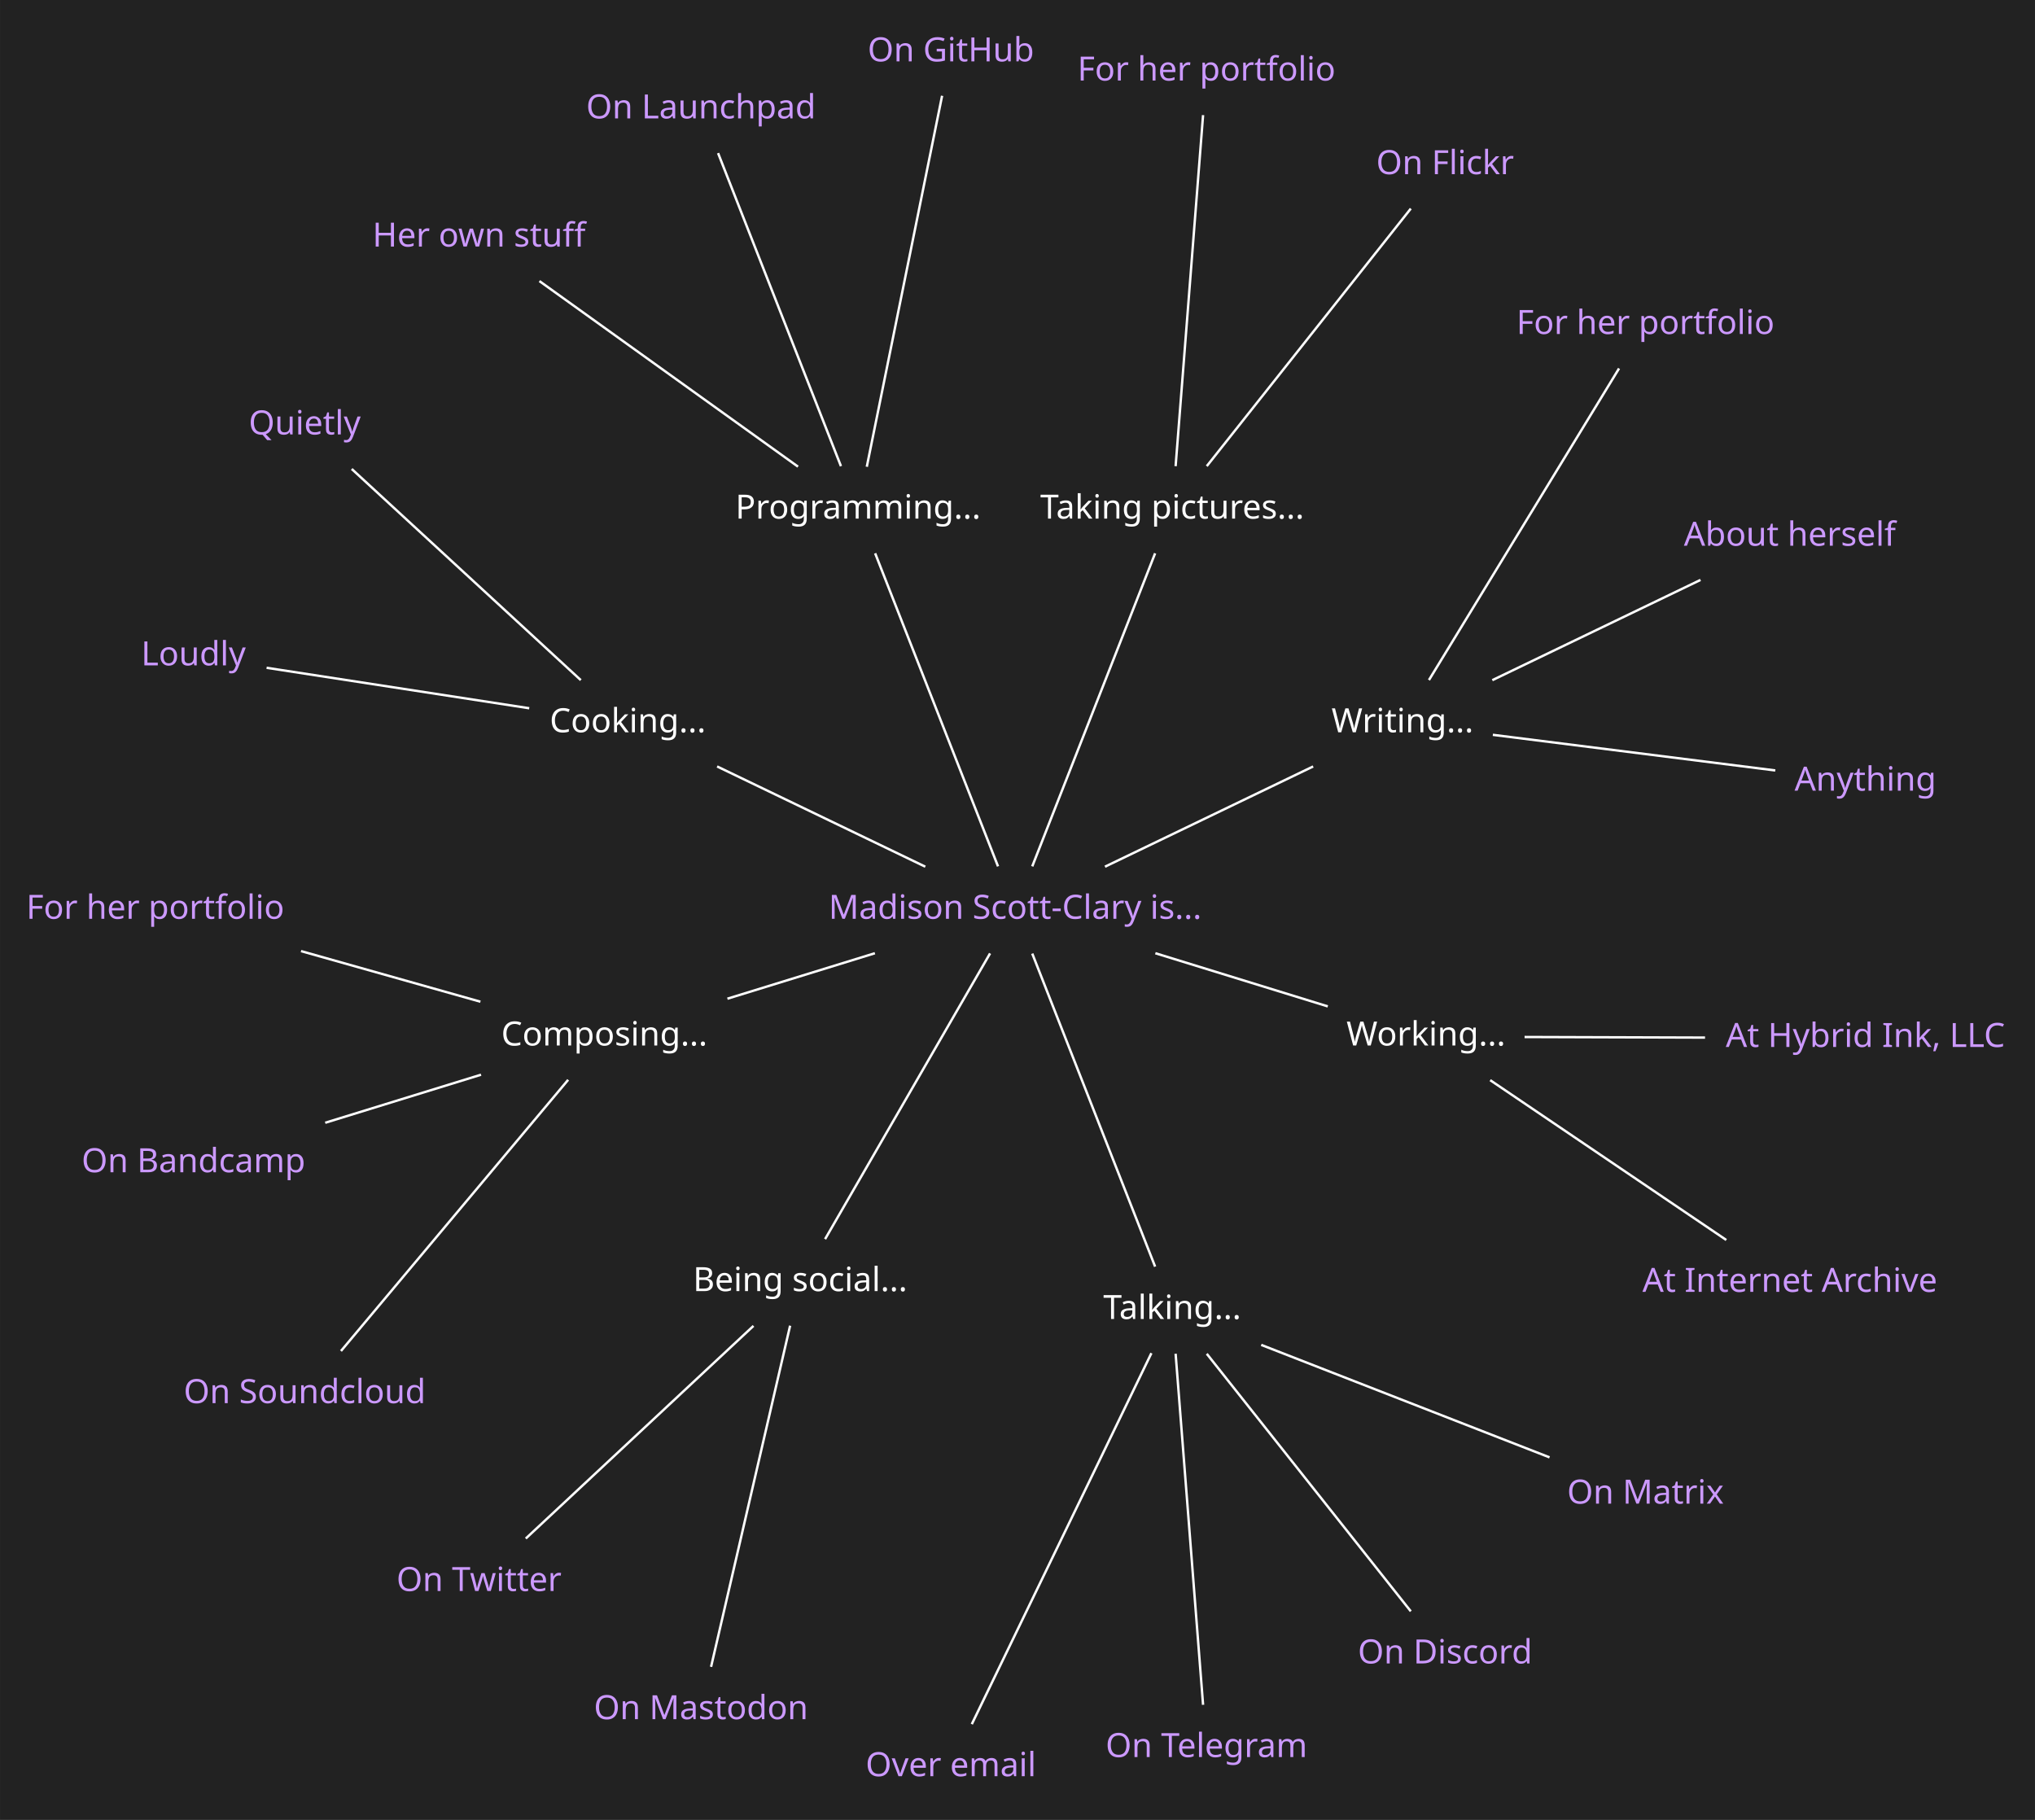
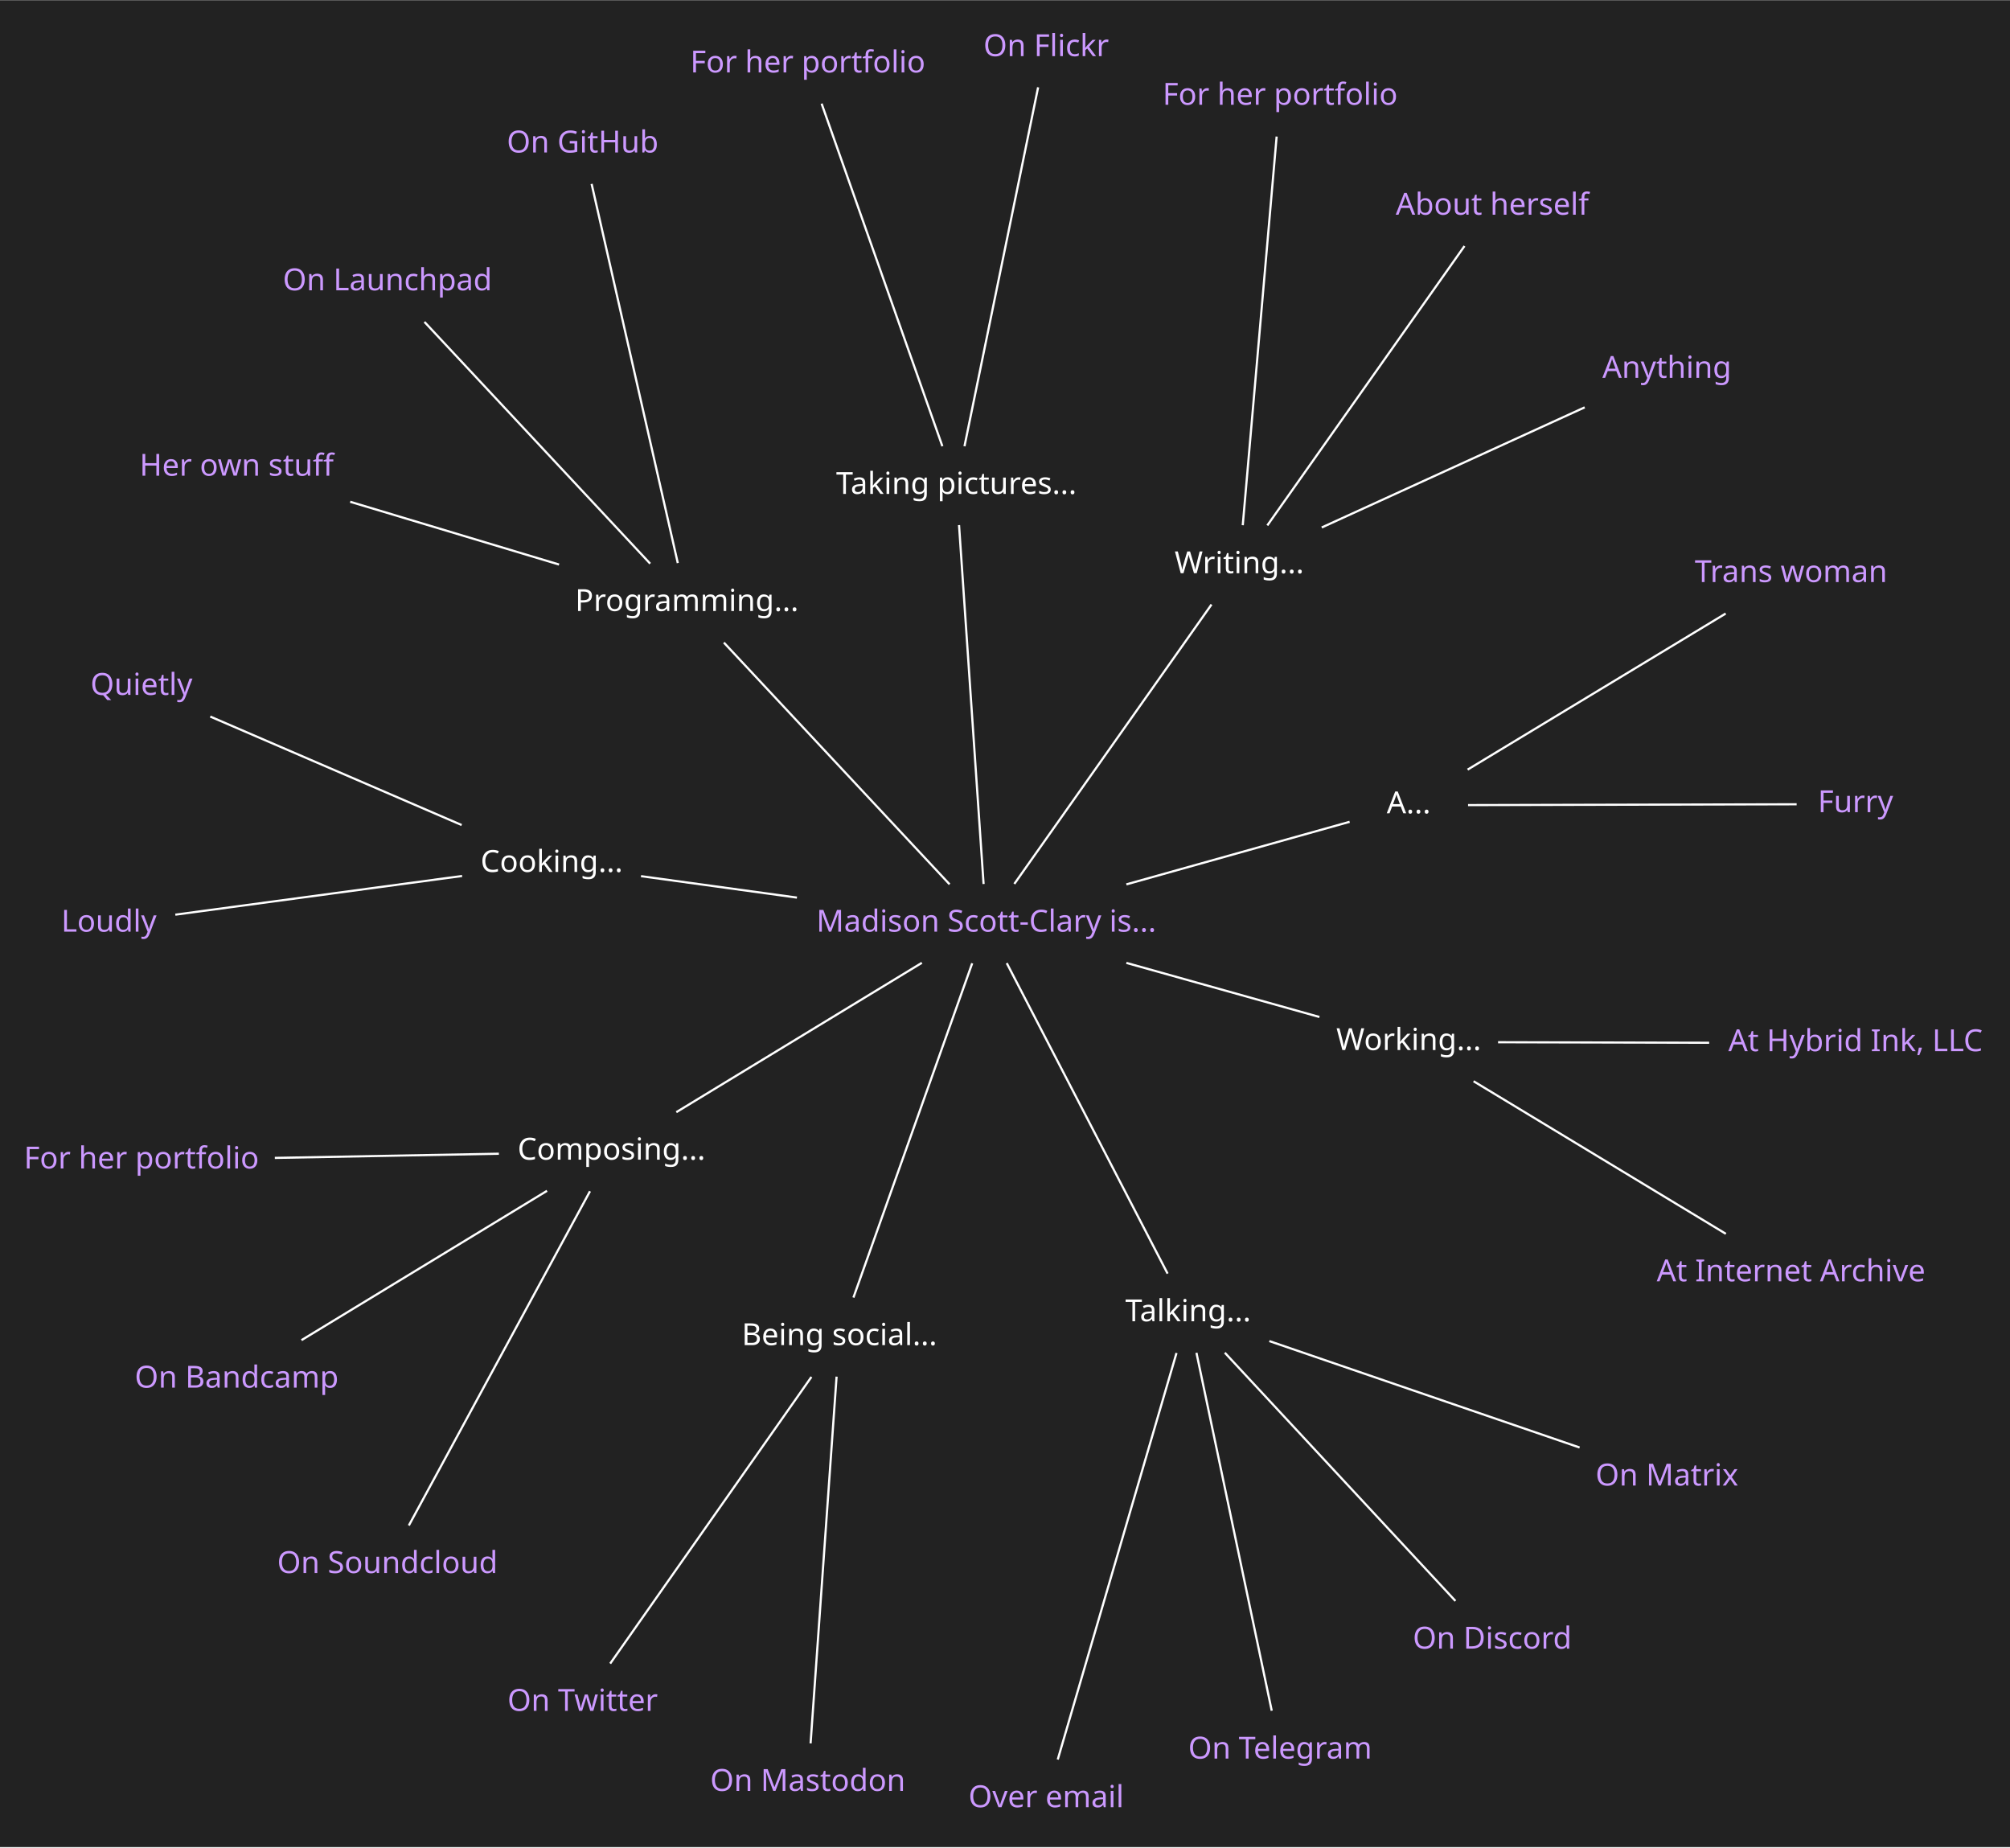
- <svg xmlns="http://www.w3.org/2000/svg" xmlns:xlink="http://www.w3.org/1999/xlink" width="852pt" height="762pt" viewBox="0.00 0.00 851.98 761.99">
-   <g id="graph0" class="graph" transform="scale(1 1) rotate(0) translate(4 757.9867)">
-     <polygon fill="#222222" stroke="transparent" points="-4,4 -4,-757.987 847.979,-757.987 847.979,4 -4,4" />
+ <svg xmlns="http://www.w3.org/2000/svg" xmlns:xlink="http://www.w3.org/1999/xlink" width="924pt" height="849pt" viewBox="0.00 0.00 923.69 848.52">
+   <g id="graph0" class="graph" transform="scale(1 1) rotate(0) translate(4 844.5201)">
+     <polygon fill="#222222" stroke="transparent" points="-4,4 -4,-844.52 919.693,-844.52 919.693,4 -4,4" />
    <g id="node1" class="node">
      <g id="a_node1">
        <a xlink:href="https://drab-makyo.com" xlink:title="Madison Scott-Clary is...">
-           <text text-anchor="middle" x="421" y="-373.293" font-family="Helvetica bold" font-size="14.00" fill="#cc99ff">Madison Scott-Clary is...</text>
+           <text text-anchor="middle" x="449.248" y="-416.56" font-family="Helvetica bold" font-size="14.00" fill="#cc99ff">Madison Scott-Clary is...</text>
        </a>
      </g>
    </g>
    <g id="node2" class="node">
-       <text text-anchor="middle" x="583.174" y="-451.392" font-family="Helvetica bold" font-size="14.00" fill="#ffffff">Writing...</text>
+       <text text-anchor="middle" x="643.372" y="-470.951" font-family="Helvetica bold" font-size="14.00" fill="#ffffff">A...</text>
    </g>
    <g id="edge1" class="edge">
-       <path fill="none" stroke="#ffffff" d="M458.614,-395.107C484.813,-407.724 519.61,-424.481 545.765,-437.077" />
-     </g>
-     <g id="node6" class="node">
-       <text text-anchor="middle" x="486.761" y="-540.851" font-family="Helvetica bold" font-size="14.00" fill="#ffffff">Taking pictures...</text>
-     </g>
-     <g id="edge5" class="edge">
-       <path fill="none" stroke="#ffffff" d="M428.163,-395.244C440.813,-427.475 466.964,-494.108 479.607,-526.323" />
+       <path fill="none" stroke="#ffffff" d="M513.619,-438.296C548.495,-448.068 589.747,-459.626 616.219,-467.043" />
+     </g>
+     <g id="node5" class="node">
+       <text text-anchor="middle" x="565.507" y="-581.261" font-family="Helvetica bold" font-size="14.00" fill="#ffffff">Writing...</text>
+     </g>
+     <g id="edge4" class="edge">
+       <path fill="none" stroke="#ffffff" d="M462.134,-438.515C484.541,-470.258 530.418,-535.251 552.741,-566.875" />
    </g>
    <g id="node9" class="node">
-       <text text-anchor="middle" x="355.239" y="-540.851" font-family="Helvetica bold" font-size="14.00" fill="#ffffff">Programming...</text>
+       <text text-anchor="middle" x="435.491" y="-617.69" font-family="Helvetica bold" font-size="14.00" fill="#ffffff">Taking pictures...</text>
    </g>
    <g id="edge8" class="edge">
-       <path fill="none" stroke="#ffffff" d="M413.837,-395.244C401.187,-427.475 375.036,-494.108 362.393,-526.323" />
-     </g>
-     <g id="node13" class="node">
-       <text text-anchor="middle" x="258.826" y="-451.392" font-family="Helvetica bold" font-size="14.00" fill="#ffffff">Cooking...</text>
-     </g>
-     <g id="edge12" class="edge">
-       <path fill="none" stroke="#ffffff" d="M383.386,-395.107C357.187,-407.724 322.39,-424.481 296.235,-437.077" />
+       <path fill="none" stroke="#ffffff" d="M448.003,-438.464C445.384,-476.757 439.331,-565.243 436.723,-603.372" />
+     </g>
+     <g id="node12" class="node">
+       <text text-anchor="middle" x="311.646" y="-563.897" font-family="Helvetica bold" font-size="14.00" fill="#ffffff">Programming...</text>
+     </g>
+     <g id="edge11" class="edge">
+       <path fill="none" stroke="#ffffff" d="M432.375,-438.326C405.966,-466.604 355.151,-521.014 328.656,-549.383" />
    </g>
    <g id="node16" class="node">
-       <text text-anchor="middle" x="248.997" y="-320.237" font-family="Helvetica bold" font-size="14.00" fill="#ffffff">Composing...</text>
+       <text text-anchor="middle" x="249.526" y="-444.011" font-family="Helvetica bold" font-size="14.00" fill="#ffffff">Cooking...</text>
    </g>
    <g id="edge15" class="edge">
-       <path fill="none" stroke="#ffffff" d="M362.287,-358.883C342.239,-352.699 319.984,-345.834 300.543,-339.837" />
-     </g>
-     <g id="node20" class="node">
-       <text text-anchor="middle" x="331" y="-217.409" font-family="Helvetica bold" font-size="14.00" fill="#ffffff">Being social...</text>
-     </g>
-     <g id="edge19" class="edge">
-       <path fill="none" stroke="#ffffff" d="M410.5,-358.806C393.158,-328.769 358.731,-269.141 341.433,-239.18" />
+       <path fill="none" stroke="#ffffff" d="M362.228,-432.221C337.315,-435.645 311.317,-439.218 290.578,-442.069" />
+     </g>
+     <g id="node19" class="node">
+       <text text-anchor="middle" x="276.997" y="-311.812" font-family="Helvetica bold" font-size="14.00" fill="#ffffff">Composing...</text>
+     </g>
+     <g id="edge18" class="edge">
+       <path fill="none" stroke="#ffffff" d="M419.637,-402.253C388.087,-383.067 338.421,-352.865 306.798,-333.634" />
    </g>
    <g id="node23" class="node">
-       <text text-anchor="middle" x="486.761" y="-205.736" font-family="Helvetica bold" font-size="14.00" fill="#ffffff">Talking...</text>
+       <text text-anchor="middle" x="381.736" y="-226.6" font-family="Helvetica bold" font-size="14.00" fill="#ffffff">Being social...</text>
    </g>
    <g id="edge22" class="edge">
-       <path fill="none" stroke="#ffffff" d="M428.163,-358.743C440.813,-326.512 466.964,-259.879 479.607,-227.664" />
-     </g>
-     <g id="node28" class="node">
-       <text text-anchor="middle" x="593.003" y="-320.237" font-family="Helvetica bold" font-size="14.00" fill="#ffffff">Working...</text>
-     </g>
-     <g id="edge27" class="edge">
-       <path fill="none" stroke="#ffffff" d="M479.713,-358.883C503.459,-351.558 530.302,-343.278 551.896,-336.617" />
+       <path fill="none" stroke="#ffffff" d="M442.775,-402.046C429.871,-365.737 401.078,-284.723 388.19,-248.459" />
+     </g>
+     <g id="node26" class="node">
+       <text text-anchor="middle" x="541.997" y="-237.562" font-family="Helvetica bold" font-size="14.00" fill="#ffffff">Talking...</text>
+     </g>
+     <g id="edge25" class="edge">
+       <path fill="none" stroke="#ffffff" d="M458.652,-402.112C476.429,-367.804 514.773,-293.803 532.569,-259.459" />
+     </g>
+     <g id="node31" class="node">
+       <text text-anchor="middle" x="643.372" y="-362.169" font-family="Helvetica bold" font-size="14.00" fill="#ffffff">Working...</text>
+     </g>
+     <g id="edge30" class="edge">
+       <path fill="none" stroke="#ffffff" d="M513.619,-402.224C542.866,-394.029 576.597,-384.579 602.336,-377.367" />
    </g>
    <g id="node3" class="node">
      <g id="a_node3">
-         <a xlink:href="https://writing.drab-makyo.com" xlink:title="Anything">
-           <text text-anchor="middle" x="776.979" y="-426.949" font-family="Helvetica bold" font-size="14.00" fill="#cc99ff">Anything</text>
+         <a xlink:href="https://ally.id/furry/" xlink:title="Furry">
+           <text text-anchor="middle" x="848.693" y="-471.462" font-family="Helvetica bold" font-size="14.00" fill="#cc99ff">Furry</text>
        </a>
      </g>
    </g>
    <g id="edge2" class="edge">
-       <path fill="none" stroke="#ffffff" d="M621.002,-450.321C655.151,-446.014 705.128,-439.711 739.247,-435.408" />
+       <path fill="none" stroke="#ffffff" d="M670.637,-474.719C710.017,-474.817 782.383,-474.997 821.642,-475.095" />
    </g>
    <g id="node4" class="node">
      <g id="a_node4">
-         <a xlink:href="https://ally.id" xlink:title="About herself">
-           <text text-anchor="middle" x="745.349" y="-529.491" font-family="Helvetica bold" font-size="14.00" fill="#cc99ff">About herself</text>
+         <a xlink:href="https://drab-makyo.com/changes/" xlink:title="Trans woman">
+           <text text-anchor="middle" x="819.068" y="-577.195" font-family="Helvetica bold" font-size="14.00" fill="#cc99ff">Trans woman</text>
        </a>
      </g>
    </g>
    <g id="edge3" class="edge">
-       <path fill="none" stroke="#ffffff" d="M620.788,-473.206C646.988,-485.823 681.784,-502.58 707.939,-515.176" />
-     </g>
-     <g id="node5" class="node">
-       <g id="a_node5">
-         <a xlink:href="https://makyo.ink" xlink:title="For her portfolio">
-           <text text-anchor="middle" x="684.899" y="-618.156" font-family="Helvetica bold" font-size="14.00" fill="#cc99ff">For her portfolio</text>
-         </a>
-       </g>
-     </g>
-     <g id="edge4" class="edge">
-       <path fill="none" stroke="#ffffff" d="M594.254,-473.257C613.822,-505.335 654.275,-571.652 673.832,-603.714" />
+       <path fill="none" stroke="#ffffff" d="M670.44,-491.019C702.494,-510.402 755.723,-542.591 789.025,-562.728" />
+     </g>
+     <g id="node6" class="node">
+       <g id="a_node6">
+         <a xlink:href="https://writing.drab-makyo.com" xlink:title="Anything">
+           <text text-anchor="middle" x="762.015" y="-671.015" font-family="Helvetica bold" font-size="14.00" fill="#cc99ff">Anything</text>
+         </a>
+       </g>
+     </g>
+     <g id="edge5" class="edge">
+       <path fill="none" stroke="#ffffff" d="M603.396,-602.267C638.193,-618.16 689.482,-641.586 724.243,-657.462" />
    </g>
    <g id="node7" class="node">
      <g id="a_node7">
-         <a xlink:href="https://flickr.com/photos/ranna" xlink:title="On Flickr">
-           <text text-anchor="middle" x="601" y="-685.062" font-family="Helvetica bold" font-size="14.00" fill="#cc99ff">On Flickr</text>
-         </a>
-       </g>
-     </g>
-     <g id="edge7" class="edge">
-       <path fill="none" stroke="#ffffff" d="M501.23,-562.815C523.204,-590.555 564.745,-642.995 586.649,-670.646" />
+         <a xlink:href="https://ally.id" xlink:title="About herself">
+           <text text-anchor="middle" x="681.766" y="-745.962" font-family="Helvetica bold" font-size="14.00" fill="#cc99ff">About herself</text>
+         </a>
+       </g>
+     </g>
+     <g id="edge6" class="edge">
+       <path fill="none" stroke="#ffffff" d="M578.393,-603.216C600.799,-634.959 646.677,-699.952 668.999,-731.576" />
    </g>
    <g id="node8" class="node">
      <g id="a_node8">
-         <a xlink:href="https://makyo.photography" xlink:title="For her portfolio">
-           <text text-anchor="middle" x="501.108" y="-724.267" font-family="Helvetica bold" font-size="14.00" fill="#cc99ff">For her portfolio</text>
-         </a>
-       </g>
-     </g>
-     <g id="edge6" class="edge">
-       <path fill="none" stroke="#ffffff" d="M488.189,-562.808C490.939,-597.965 496.94,-674.685 499.685,-709.784" />
+         <a xlink:href="https://makyo.ink" xlink:title="For her portfolio">
+           <text text-anchor="middle" x="584.272" y="-796.48" font-family="Helvetica bold" font-size="14.00" fill="#cc99ff">For her portfolio</text>
+         </a>
+       </g>
+     </g>
+     <g id="edge7" class="edge">
+       <path fill="none" stroke="#ffffff" d="M567.107,-603.311C570.652,-643.971 579.135,-741.259 582.676,-781.877" />
    </g>
    <g id="node10" class="node">
      <g id="a_node10">
-         <a xlink:href="https://github.com/makyo" xlink:title="On GitHub">
-           <text text-anchor="middle" x="394.097" y="-732.287" font-family="Helvetica bold" font-size="14.00" fill="#cc99ff">On GitHub</text>
-         </a>
-       </g>
-     </g>
-     <g id="edge9" class="edge">
-       <path fill="none" stroke="#ffffff" d="M358.894,-562.561C366.3,-599.047 383.001,-681.323 390.423,-717.885" />
+         <a xlink:href="https://flickr.com/photos/ranna" xlink:title="On Flickr">
+           <text text-anchor="middle" x="476.764" y="-818.82" font-family="Helvetica bold" font-size="14.00" fill="#cc99ff">On Flickr</text>
+         </a>
+       </g>
+     </g>
+     <g id="edge10" class="edge">
+       <path fill="none" stroke="#ffffff" d="M439.226,-639.594C447.084,-677.887 465.242,-766.373 473.066,-804.503" />
    </g>
    <g id="node11" class="node">
      <g id="a_node11">
-         <a xlink:href="https://launchpad.net/~makyo" xlink:title="On Launchpad">
-           <text text-anchor="middle" x="289.477" y="-708.408" font-family="Helvetica bold" font-size="14.00" fill="#cc99ff">On Launchpad</text>
-         </a>
-       </g>
-     </g>
-     <g id="edge10" class="edge">
-       <path fill="none" stroke="#ffffff" d="M348.076,-562.801C335.426,-595.032 309.275,-661.665 296.631,-693.88" />
-     </g>
-     <g id="node12" class="node">
-       <g id="a_node12">
-         <a xlink:href="https://makyo.dev" xlink:title="Her own stuff">
-           <text text-anchor="middle" x="196.544" y="-654.753" font-family="Helvetica bold" font-size="14.00" fill="#cc99ff">Her own stuff</text>
-         </a>
-       </g>
-     </g>
-     <g id="edge11" class="edge">
-       <path fill="none" stroke="#ffffff" d="M330.093,-562.599C300.465,-583.864 251.524,-618.991 221.834,-640.301" />
+         <a xlink:href="https://makyo.photography" xlink:title="For her portfolio">
+           <text text-anchor="middle" x="367.215" y="-811.327" font-family="Helvetica bold" font-size="14.00" fill="#cc99ff">For her portfolio</text>
+         </a>
+       </g>
+     </g>
+     <g id="edge9" class="edge">
+       <path fill="none" stroke="#ffffff" d="M429.067,-639.607C416.021,-676.607 386.561,-760.159 373.571,-796.999" />
+     </g>
+     <g id="node13" class="node">
+       <g id="a_node13">
+         <a xlink:href="https://github.com/makyo" xlink:title="On GitHub">
+           <text text-anchor="middle" x="263.75" y="-774.555" font-family="Helvetica bold" font-size="14.00" fill="#cc99ff">On GitHub</text>
+         </a>
+       </g>
+     </g>
+     <g id="edge12" class="edge">
+       <path fill="none" stroke="#ffffff" d="M307.479,-585.923C298.398,-625.863 276.914,-720.357 267.873,-760.122" />
    </g>
    <g id="node14" class="node">
      <g id="a_node14">
-         <a xlink:href="https://makyo.cooking" xlink:title="Quietly">
-           <text text-anchor="middle" x="123.554" y="-576.089" font-family="Helvetica bold" font-size="14.00" fill="#cc99ff">Quietly</text>
+         <a xlink:href="https://launchpad.net/~makyo" xlink:title="On Launchpad">
+           <text text-anchor="middle" x="174.043" y="-711.233" font-family="Helvetica bold" font-size="14.00" fill="#cc99ff">On Launchpad</text>
        </a>
      </g>
    </g>
    <g id="edge13" class="edge">
-       <path fill="none" stroke="#ffffff" d="M239.156,-473.224C213.509,-496.866 168.906,-537.982 143.247,-561.635" />
+       <path fill="none" stroke="#ffffff" d="M294.773,-585.663C268.363,-613.941 217.548,-668.35 191.054,-696.719" />
    </g>
    <g id="node15" class="node">
      <g id="a_node15">
-         <a xlink:href="https://mealtime.with.maddypa.ws" xlink:title="Loudly">
-           <text text-anchor="middle" x="76.994" y="-479.405" font-family="Helvetica bold" font-size="14.00" fill="#cc99ff">Loudly</text>
+         <a xlink:href="https://makyo.dev" xlink:title="Her own stuff">
+           <text text-anchor="middle" x="104.746" y="-626.056" font-family="Helvetica bold" font-size="14.00" fill="#cc99ff">Her own stuff</text>
        </a>
      </g>
    </g>
    <g id="edge14" class="edge">
-       <path fill="none" stroke="#ffffff" d="M217.565,-461.449C184.14,-466.598 137.798,-473.738 107.609,-478.389" />
+       <path fill="none" stroke="#ffffff" d="M252.91,-585.243C222.684,-594.324 186.152,-605.299 156.927,-614.08" />
    </g>
    <g id="node17" class="node">
      <g id="a_node17">
-         <a xlink:href="https://sounds.drab-makyo.com" xlink:title="For her portfolio">
-           <text text-anchor="middle" x="61" y="-373.293" font-family="Helvetica bold" font-size="14.00" fill="#cc99ff">For her portfolio</text>
+         <a xlink:href="https://makyo.cooking" xlink:title="Quietly">
+           <text text-anchor="middle" x="61" y="-525.342" font-family="Helvetica bold" font-size="14.00" fill="#cc99ff">Quietly</text>
        </a>
      </g>
    </g>
    <g id="edge16" class="edge">
-       <path fill="none" stroke="#ffffff" d="M197.128,-338.576C173.87,-345.139 146.273,-352.928 122.027,-359.771" />
+       <path fill="none" stroke="#ffffff" d="M208.153,-465.56C173.36,-480.57 124.353,-501.712 92.63,-515.397" />
    </g>
    <g id="node18" class="node">
      <g id="a_node18">
-         <a xlink:href="https://drab-makyo.bandcamp.com" xlink:title="On Bandcamp">
-           <text text-anchor="middle" x="76.994" y="-267.182" font-family="Helvetica bold" font-size="14.00" fill="#cc99ff">On Bandcamp</text>
+         <a xlink:href="https://mealtime.with.maddypa.ws" xlink:title="Loudly">
+           <text text-anchor="middle" x="46.048" y="-416.56" font-family="Helvetica bold" font-size="14.00" fill="#cc99ff">Loudly</text>
        </a>
      </g>
    </g>
    <g id="edge17" class="edge">
-       <path fill="none" stroke="#ffffff" d="M197.39,-308.019C176.808,-301.67 153.078,-294.351 132.156,-287.897" />
-     </g>
-     <g id="node19" class="node">
-       <g id="a_node19">
-         <a xlink:href="https://soundcloud.com/drabmakyo" xlink:title="On Soundcloud">
-           <text text-anchor="middle" x="123.554" y="-170.498" font-family="Helvetica bold" font-size="14.00" fill="#cc99ff">On Soundcloud</text>
-         </a>
-       </g>
-     </g>
-     <g id="edge18" class="edge">
-       <path fill="none" stroke="#ffffff" d="M233.866,-305.875C209.755,-277.095 162.883,-221.145 138.739,-192.324" />
+       <path fill="none" stroke="#ffffff" d="M208.349,-442.156C169.331,-436.892 111.627,-429.107 76.566,-424.377" />
+     </g>
+     <g id="node20" class="node">
+       <g id="a_node20">
+         <a xlink:href="https://sounds.drab-makyo.com" xlink:title="For her portfolio">
+           <text text-anchor="middle" x="61" y="-307.778" font-family="Helvetica bold" font-size="14.00" fill="#cc99ff">For her portfolio</text>
+         </a>
+       </g>
+     </g>
+     <g id="edge19" class="edge">
+       <path fill="none" stroke="#ffffff" d="M225.261,-314.546C194.309,-313.968 154.803,-313.23 122.291,-312.623" />
    </g>
    <g id="node21" class="node">
      <g id="a_node21">
-         <a xlink:href="https://twitter.com/drab_makyo" xlink:title="On Twitter">
-           <text text-anchor="middle" x="196.544" y="-91.834" font-family="Helvetica bold" font-size="14.00" fill="#cc99ff">On Twitter</text>
+         <a xlink:href="https://drab-makyo.bandcamp.com" xlink:title="On Bandcamp">
+           <text text-anchor="middle" x="104.746" y="-207.064" font-family="Helvetica bold" font-size="14.00" fill="#cc99ff">On Bandcamp</text>
        </a>
      </g>
    </g>
    <g id="edge20" class="edge">
-       <path fill="none" stroke="#ffffff" d="M311.449,-202.849C285.957,-179.041 241.622,-137.635 216.118,-113.816" />
+       <path fill="none" stroke="#ffffff" d="M247.386,-297.505C215.836,-278.319 166.17,-248.116 134.547,-228.886" />
    </g>
    <g id="node22" class="node">
      <g id="a_node22">
-         <a xlink:href="https://snouts.online/@makyo" xlink:title="On Mastodon">
-           <text text-anchor="middle" x="289.477" y="-38.179" font-family="Helvetica bold" font-size="14.00" fill="#cc99ff">On Mastodon</text>
+         <a xlink:href="https://soundcloud.com/drabmakyo" xlink:title="On Soundcloud">
+           <text text-anchor="middle" x="174.043" y="-121.887" font-family="Helvetica bold" font-size="14.00" fill="#cc99ff">On Soundcloud</text>
        </a>
      </g>
    </g>
    <g id="edge21" class="edge">
-       <path fill="none" stroke="#ffffff" d="M326.79,-202.937C318.832,-168.585 301.665,-94.488 293.698,-60.099" />
+       <path fill="none" stroke="#ffffff" d="M267.126,-297.301C247.447,-260.999 203.539,-180 183.885,-143.743" />
    </g>
    <g id="node24" class="node">
      <g id="a_node24">
-         <a xlink:href="mailto:makyo@drab-makyo.com" xlink:title="Over email">
-           <text text-anchor="middle" x="394.097" y="-14.3" font-family="Helvetica bold" font-size="14.00" fill="#cc99ff">Over email</text>
+         <a xlink:href="https://twitter.com/drab_makyo" xlink:title="On Twitter">
+           <text text-anchor="middle" x="263.75" y="-58.565" font-family="Helvetica bold" font-size="14.00" fill="#cc99ff">On Twitter</text>
        </a>
      </g>
    </g>
    <g id="edge23" class="edge">
-       <path fill="none" stroke="#ffffff" d="M478.044,-191.426C460.383,-154.94 420.557,-72.664 402.859,-36.101" />
+       <path fill="none" stroke="#ffffff" d="M368.885,-211.998C346.13,-179.589 299.023,-112.5 276.407,-80.29" />
    </g>
    <g id="node25" class="node">
      <g id="a_node25">
-         <a xlink:href="https://t.me/DrabMakyo" xlink:title="On Telegram">
-           <text text-anchor="middle" x="501.108" y="-22.319" font-family="Helvetica bold" font-size="14.00" fill="#cc99ff">On Telegram</text>
+         <a xlink:href="https://snouts.online/@makyo" xlink:title="On Mastodon">
+           <text text-anchor="middle" x="367.215" y="-21.793" font-family="Helvetica bold" font-size="14.00" fill="#cc99ff">On Mastodon</text>
        </a>
      </g>
    </g>
    <g id="edge24" class="edge">
-       <path fill="none" stroke="#ffffff" d="M488.189,-191.179C490.939,-156.022 496.94,-79.302 499.685,-44.203" />
-     </g>
-     <g id="node26" class="node">
-       <g id="a_node26">
-         <a xlink:href="/discord" xlink:title="On Discord">
-           <text text-anchor="middle" x="601" y="-61.524" font-family="Helvetica bold" font-size="14.00" fill="#cc99ff">On Discord</text>
-         </a>
-       </g>
-     </g>
-     <g id="edge25" class="edge">
-       <path fill="none" stroke="#ffffff" d="M501.23,-191.172C523.204,-163.432 564.745,-110.992 586.649,-83.341" />
+       <path fill="none" stroke="#ffffff" d="M380.448,-212.125C377.692,-173.259 371.254,-82.457 368.501,-43.628" />
    </g>
    <g id="node27" class="node">
      <g id="a_node27">
-         <a xlink:href="https://matrix.to/#/@makyo:drab-makyo.com" xlink:title="On Matrix">
-           <text text-anchor="middle" x="684.899" y="-128.431" font-family="Helvetica bold" font-size="14.00" fill="#cc99ff">On Matrix</text>
+         <a xlink:href="mailto:makyo@drab-makyo.com" xlink:title="Over email">
+           <text text-anchor="middle" x="476.764" y="-14.3" font-family="Helvetica bold" font-size="14.00" fill="#cc99ff">Over email</text>
        </a>
      </g>
    </g>
    <g id="edge26" class="edge">
-       <path fill="none" stroke="#ffffff" d="M524.029,-194.896C558.444,-181.468 609.426,-161.577 644.734,-147.802" />
+       <path fill="none" stroke="#ffffff" d="M536.659,-222.992C524.396,-181.022 494.33,-78.121 482.084,-36.21" />
+     </g>
+     <g id="node28" class="node">
+       <g id="a_node28">
+         <a xlink:href="https://t.me/DrabMakyo" xlink:title="On Telegram">
+           <text text-anchor="middle" x="584.272" y="-36.64" font-family="Helvetica bold" font-size="14.00" fill="#cc99ff">On Telegram</text>
+         </a>
+       </g>
+     </g>
+     <g id="edge27" class="edge">
+       <path fill="none" stroke="#ffffff" d="M545.823,-223.077C553.852,-184.921 572.377,-96.876 580.424,-58.629" />
    </g>
    <g id="node29" class="node">
      <g id="a_node29">
-         <a xlink:href="https://archive.org" xlink:title="At Internet Archive">
-           <text text-anchor="middle" x="745.349" y="-217.095" font-family="Helvetica bold" font-size="14.00" fill="#cc99ff">At Internet Archive</text>
+         <a xlink:href="/discord" xlink:title="On Discord">
+           <text text-anchor="middle" x="681.766" y="-87.158" font-family="Helvetica bold" font-size="14.00" fill="#cc99ff">On Discord</text>
        </a>
      </g>
    </g>
    <g id="edge28" class="edge">
-       <path fill="none" stroke="#ffffff" d="M619.889,-305.735C647.736,-286.882 690.984,-257.601 718.732,-238.816" />
+       <path fill="none" stroke="#ffffff" d="M558.857,-223.12C585.721,-194.212 637.945,-138.013 664.847,-109.064" />
    </g>
    <g id="node30" class="node">
      <g id="a_node30">
+         <a xlink:href="https://matrix.to/#/@makyo:drab-makyo.com" xlink:title="On Matrix">
+           <text text-anchor="middle" x="762.015" y="-162.105" font-family="Helvetica bold" font-size="14.00" fill="#cc99ff">On Matrix</text>
+         </a>
+       </g>
+     </g>
+     <g id="edge29" class="edge">
+       <path fill="none" stroke="#ffffff" d="M579.32,-228.462C618.921,-214.881 681.266,-193.499 721.898,-179.564" />
+     </g>
+     <g id="node32" class="node">
+       <g id="a_node32">
+         <a xlink:href="https://archive.org" xlink:title="At Internet Archive">
+           <text text-anchor="middle" x="819.068" y="-255.925" font-family="Helvetica bold" font-size="14.00" fill="#cc99ff">At Internet Archive</text>
+         </a>
+       </g>
+     </g>
+     <g id="edge31" class="edge">
+       <path fill="none" stroke="#ffffff" d="M673.177,-347.846C705.485,-328.309 756.752,-297.308 789.117,-277.736" />
+     </g>
+     <g id="node33" class="node">
+       <g id="a_node33">
        <a xlink:href="https://hybrid.ink" xlink:title="At Hybrid Ink, LLC">
-           <text text-anchor="middle" x="776.979" y="-319.638" font-family="Helvetica bold" font-size="14.00" fill="#cc99ff">At Hybrid Ink, LLC</text>
-         </a>
-       </g>
-     </g>
-     <g id="edge29" class="edge">
-       <path fill="none" stroke="#ffffff" d="M634.291,-323.803C656.539,-323.731 684.54,-323.639 709.834,-323.557" />
+           <text text-anchor="middle" x="848.693" y="-361.658" font-family="Helvetica bold" font-size="14.00" fill="#cc99ff">At Hybrid Ink, LLC</text>
+         </a>
+       </g>
+     </g>
+     <g id="edge32" class="edge">
+       <path fill="none" stroke="#ffffff" d="M684.429,-365.767C712.164,-365.698 749.419,-365.605 781.438,-365.525" />
    </g>
  </g>
</svg>
